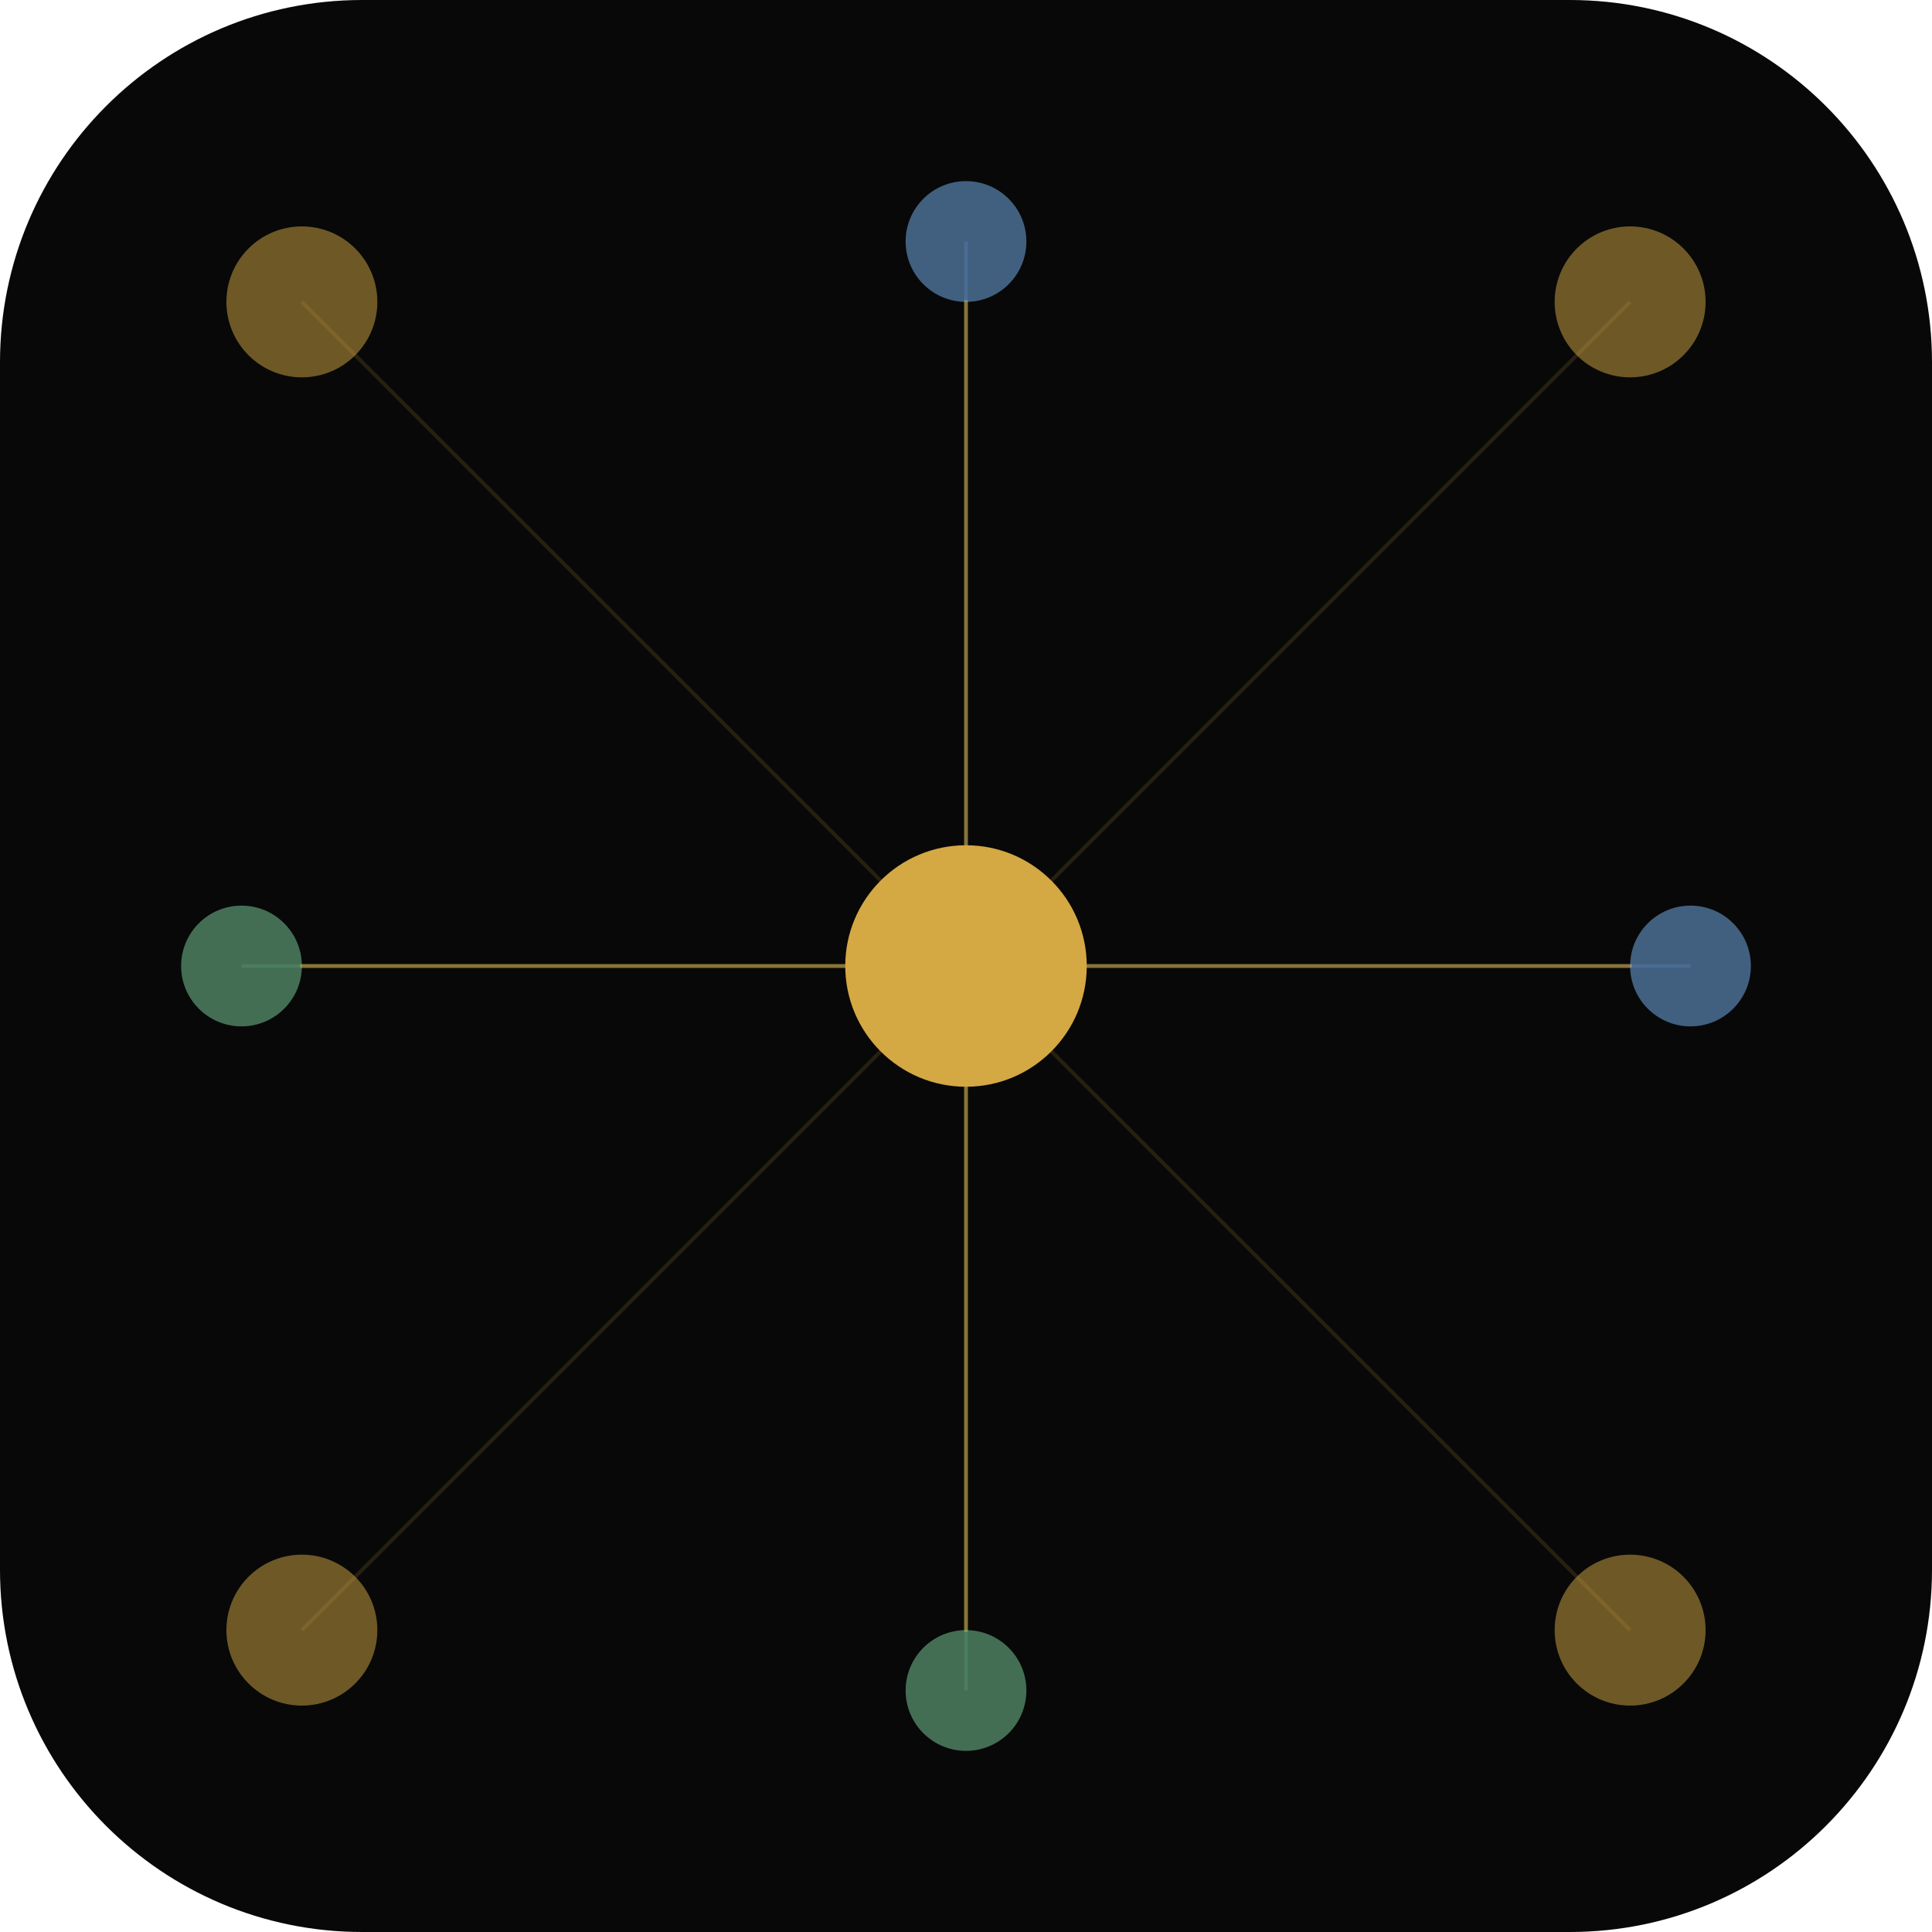
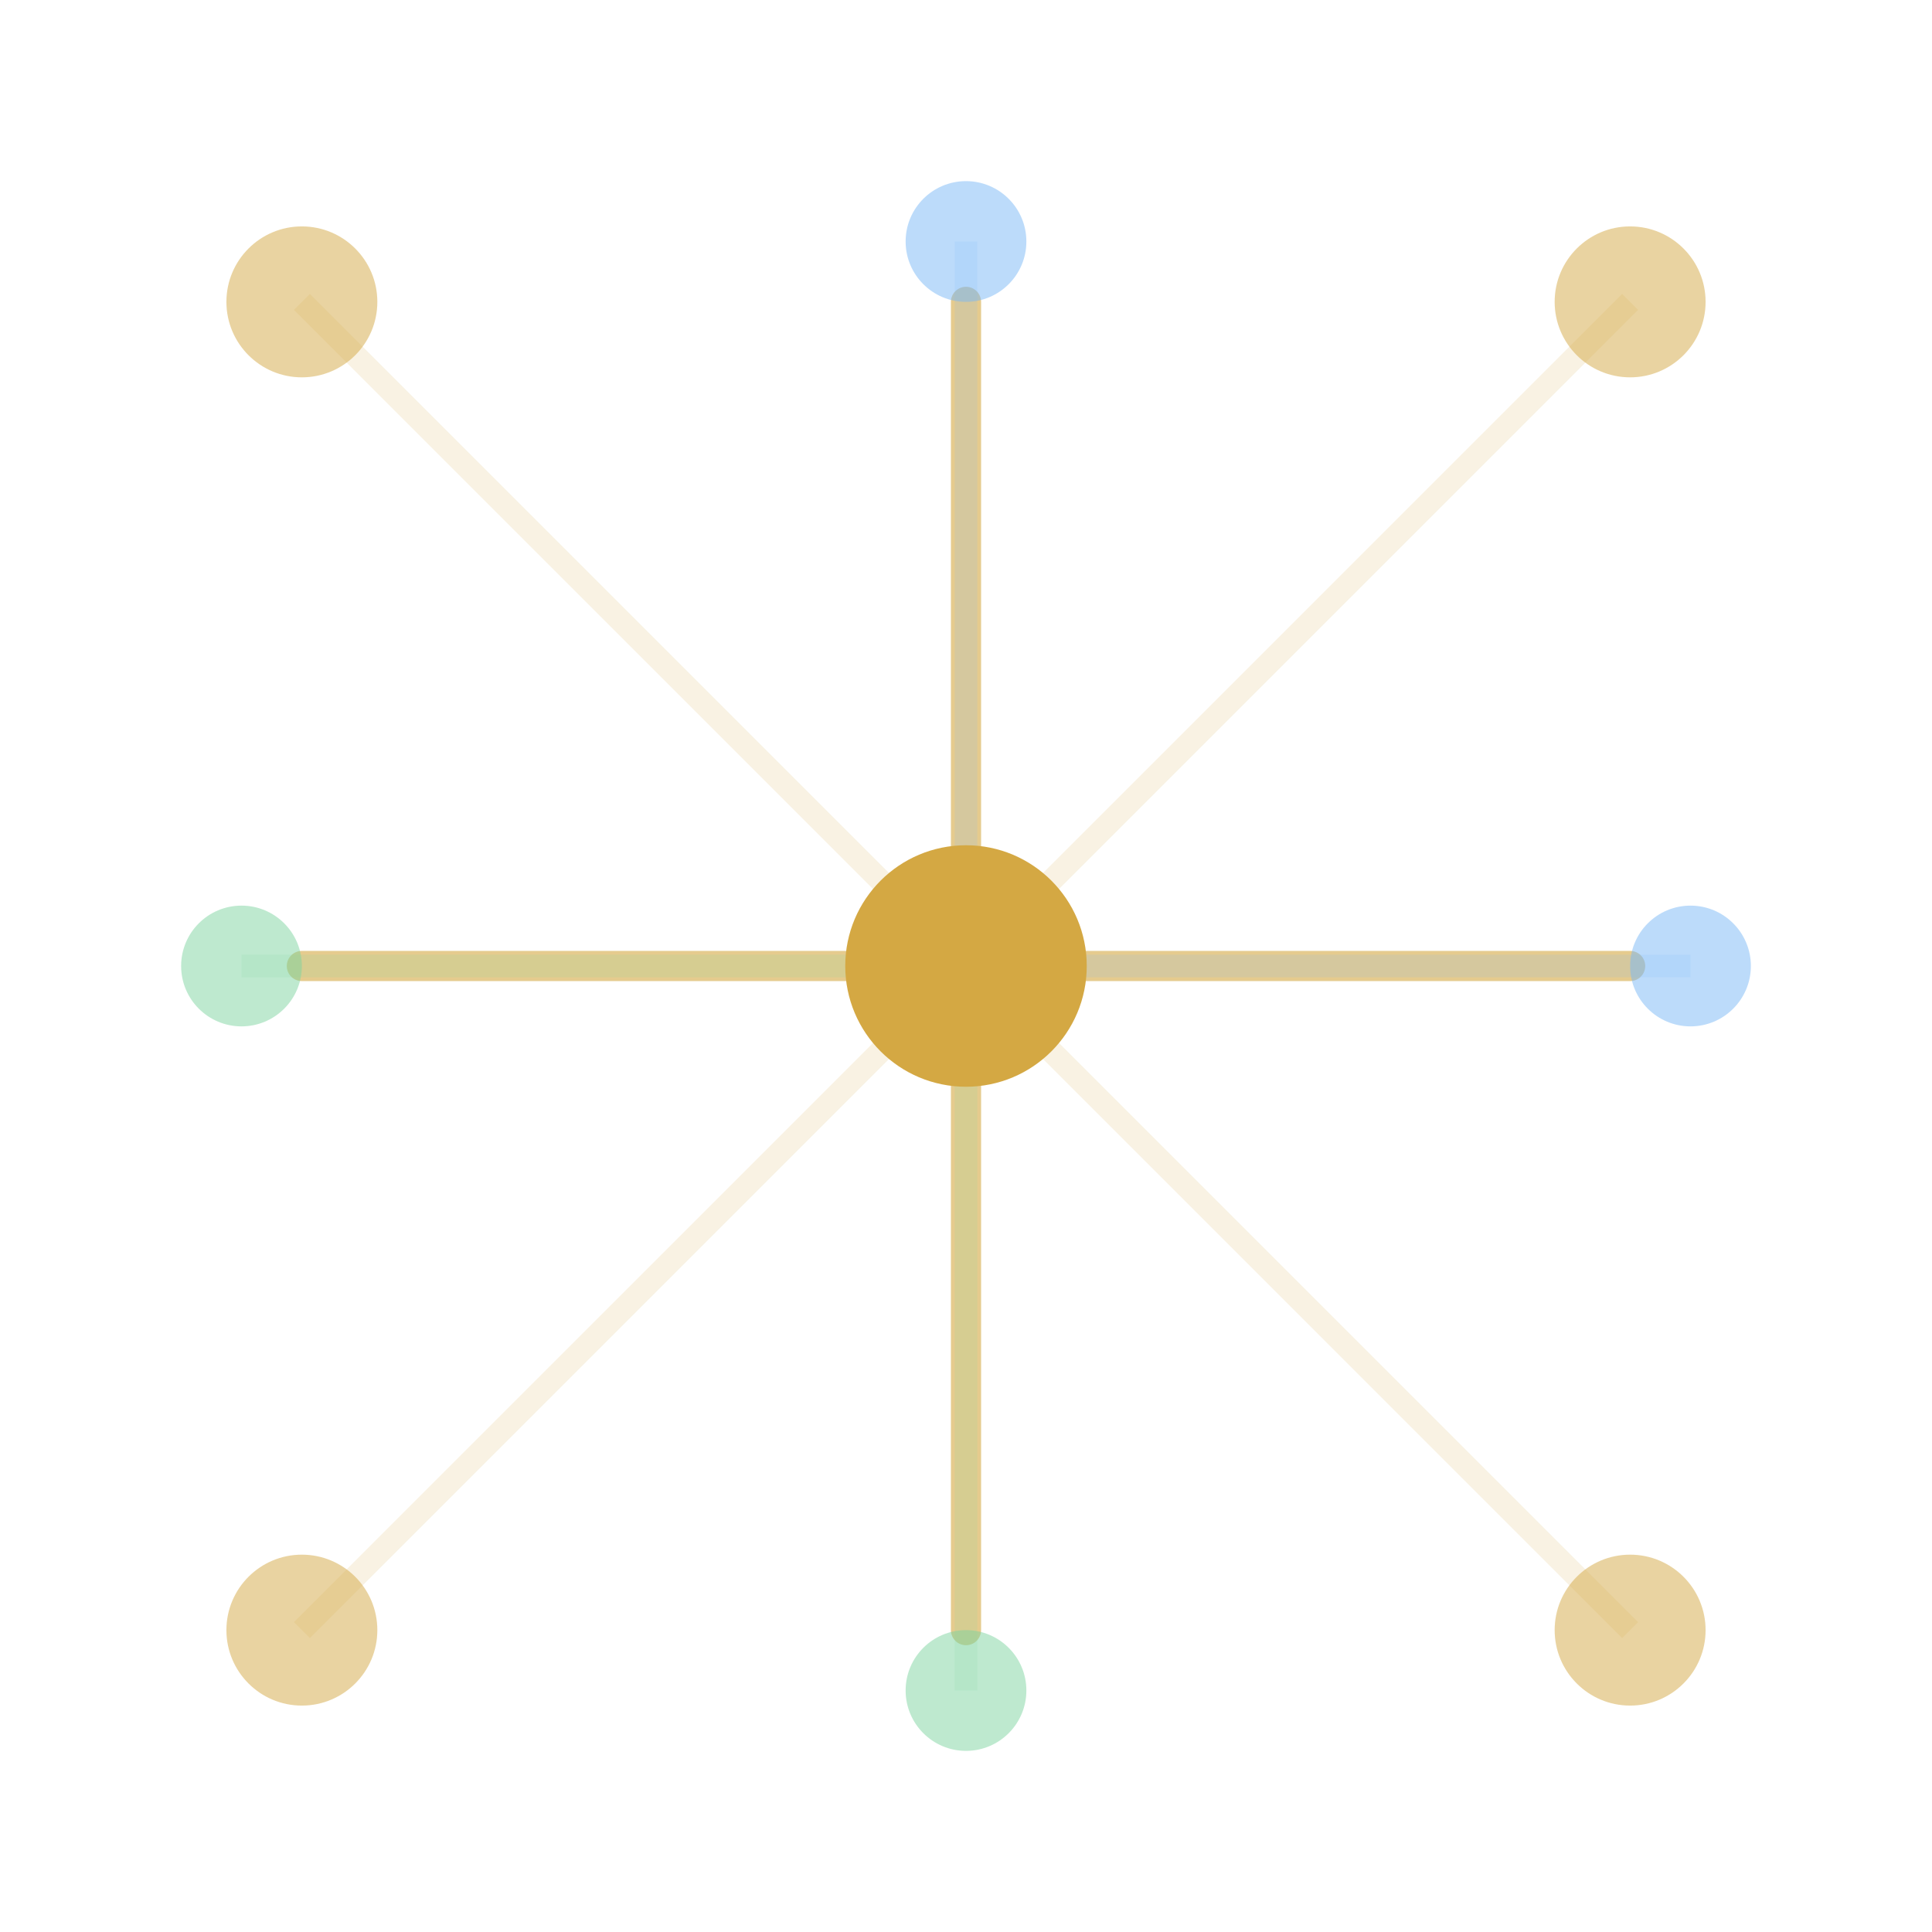
<svg xmlns="http://www.w3.org/2000/svg" width="512" height="512" viewBox="0 0 512 512">
-   <rect width="512" height="512" fill="#080808" rx="96" />
-   <line x1="256" y1="256" x2="80" y2="80" stroke="#d4a843" strokeWidth="6" opacity="0.15" />
-   <line x1="256" y1="256" x2="432" y2="80" stroke="#d4a843" strokeWidth="6" opacity="0.15" />
-   <line x1="256" y1="256" x2="432" y2="432" stroke="#d4a843" strokeWidth="6" opacity="0.15" />
-   <line x1="256" y1="256" x2="80" y2="432" stroke="#d4a843" strokeWidth="6" opacity="0.15" />
-   <line x1="256" y1="256" x2="256" y2="64" stroke="#7ab8f5" strokeWidth="6" opacity="0.15" />
-   <line x1="256" y1="256" x2="448" y2="256" stroke="#7ab8f5" strokeWidth="6" opacity="0.15" />
-   <line x1="256" y1="256" x2="64" y2="256" stroke="#7dd4a0" strokeWidth="6" opacity="0.15" />
-   <line x1="256" y1="256" x2="256" y2="448" stroke="#7dd4a0" strokeWidth="6" opacity="0.15" />
-   <line x1="256" y1="80" x2="256" y2="432" stroke="#d4a843" strokeWidth="8" opacity="0.6" stroke-linecap="round" />
-   <line x1="80" y1="256" x2="432" y2="256" stroke="#d4a843" strokeWidth="8" opacity="0.6" stroke-linecap="round" />
+   <line x1="256" y1="80" x2="256" y2="432" stroke="#d4a843" stroke-width="8" opacity="0.6" stroke-linecap="round" />
+   <line x1="80" y1="256" x2="432" y2="256" stroke="#d4a843" stroke-width="8" opacity="0.6" stroke-linecap="round" />
+   <line x1="256" y1="256" x2="80" y2="80" stroke="#d4a843" stroke-width="6" opacity="0.15" />
+   <line x1="256" y1="256" x2="432" y2="80" stroke="#d4a843" stroke-width="6" opacity="0.15" />
+   <line x1="256" y1="256" x2="432" y2="432" stroke="#d4a843" stroke-width="6" opacity="0.15" />
+   <line x1="256" y1="256" x2="80" y2="432" stroke="#d4a843" stroke-width="6" opacity="0.15" />
+   <line x1="256" y1="256" x2="256" y2="64" stroke="#7ab8f5" stroke-width="6" opacity="0.15" />
+   <line x1="256" y1="256" x2="448" y2="256" stroke="#7ab8f5" stroke-width="6" opacity="0.15" />
+   <line x1="256" y1="256" x2="64" y2="256" stroke="#7dd4a0" stroke-width="6" opacity="0.15" />
+   <line x1="256" y1="256" x2="256" y2="448" stroke="#7dd4a0" stroke-width="6" opacity="0.15" />
  <circle cx="80" cy="80" r="20" fill="#d4a843" opacity="0.5" />
  <circle cx="432" cy="80" r="20" fill="#d4a843" opacity="0.5" />
  <circle cx="432" cy="432" r="20" fill="#d4a843" opacity="0.5" />
  <circle cx="80" cy="432" r="20" fill="#d4a843" opacity="0.5" />
  <circle cx="256" cy="64" r="16" fill="#7ab8f5" opacity="0.5" />
  <circle cx="448" cy="256" r="16" fill="#7ab8f5" opacity="0.5" />
  <circle cx="64" cy="256" r="16" fill="#7dd4a0" opacity="0.5" />
  <circle cx="256" cy="448" r="16" fill="#7dd4a0" opacity="0.5" />
  <circle cx="256" cy="256" r="32" fill="#d4a843" />
</svg>
